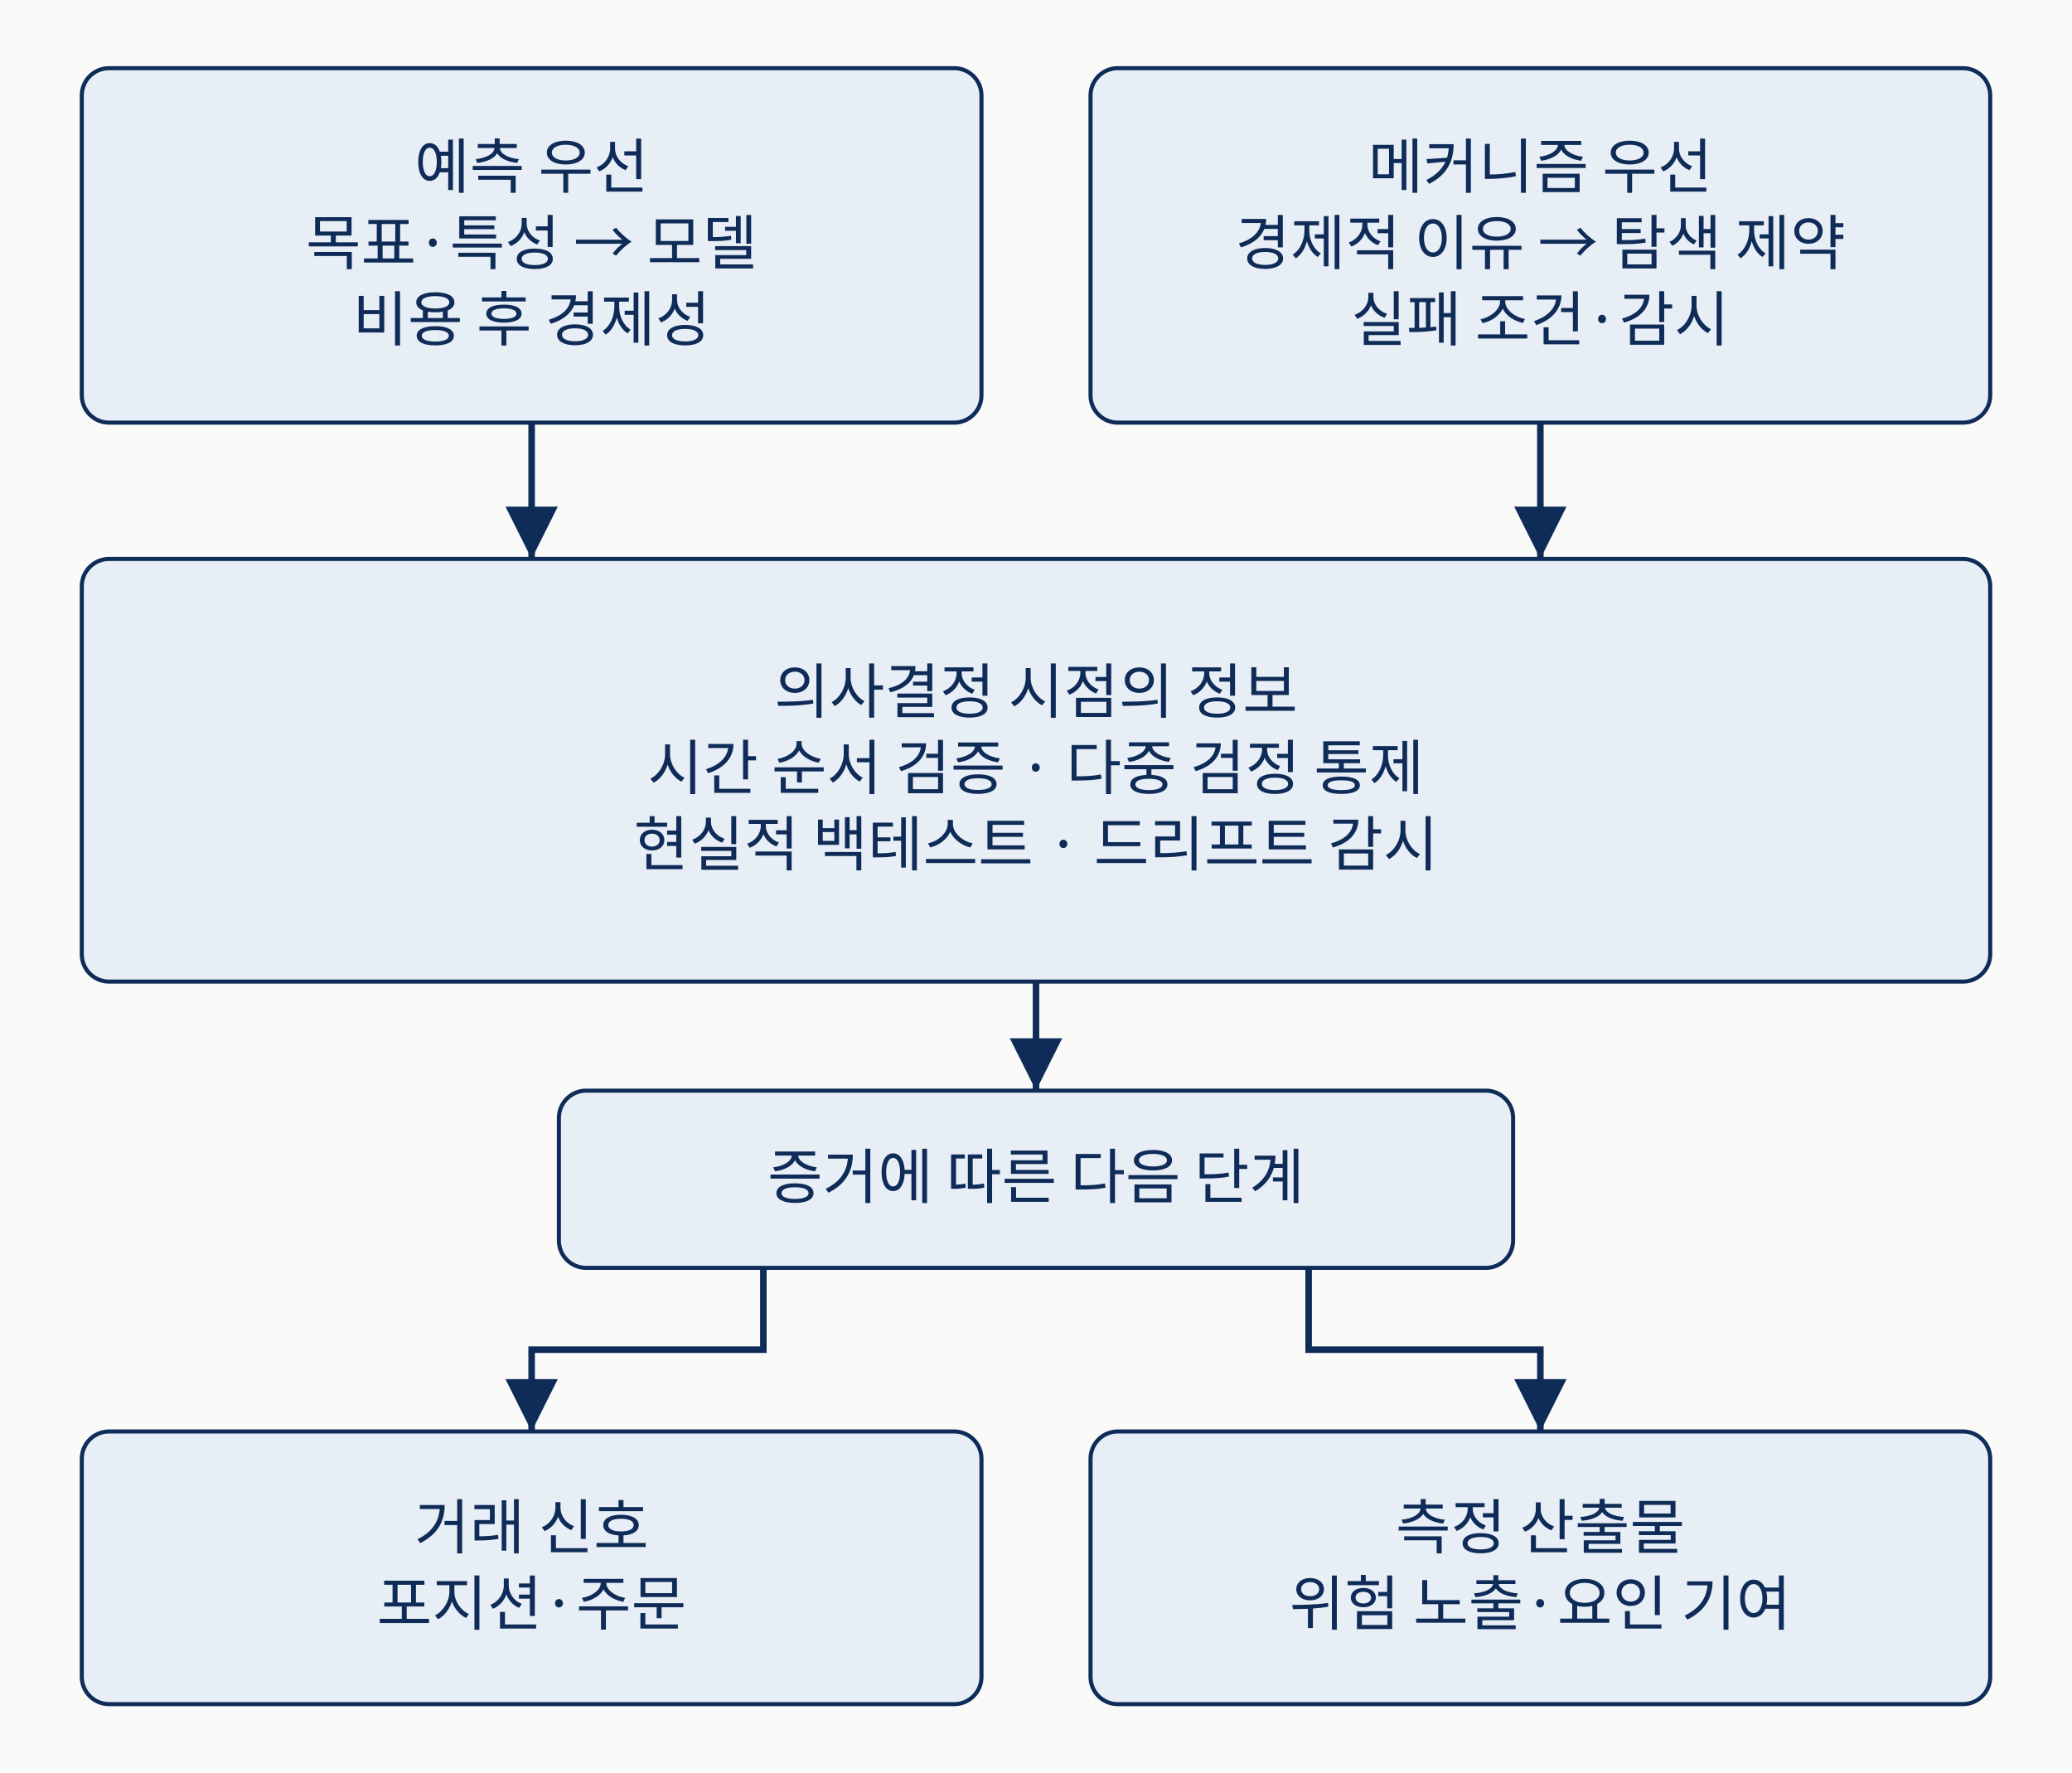
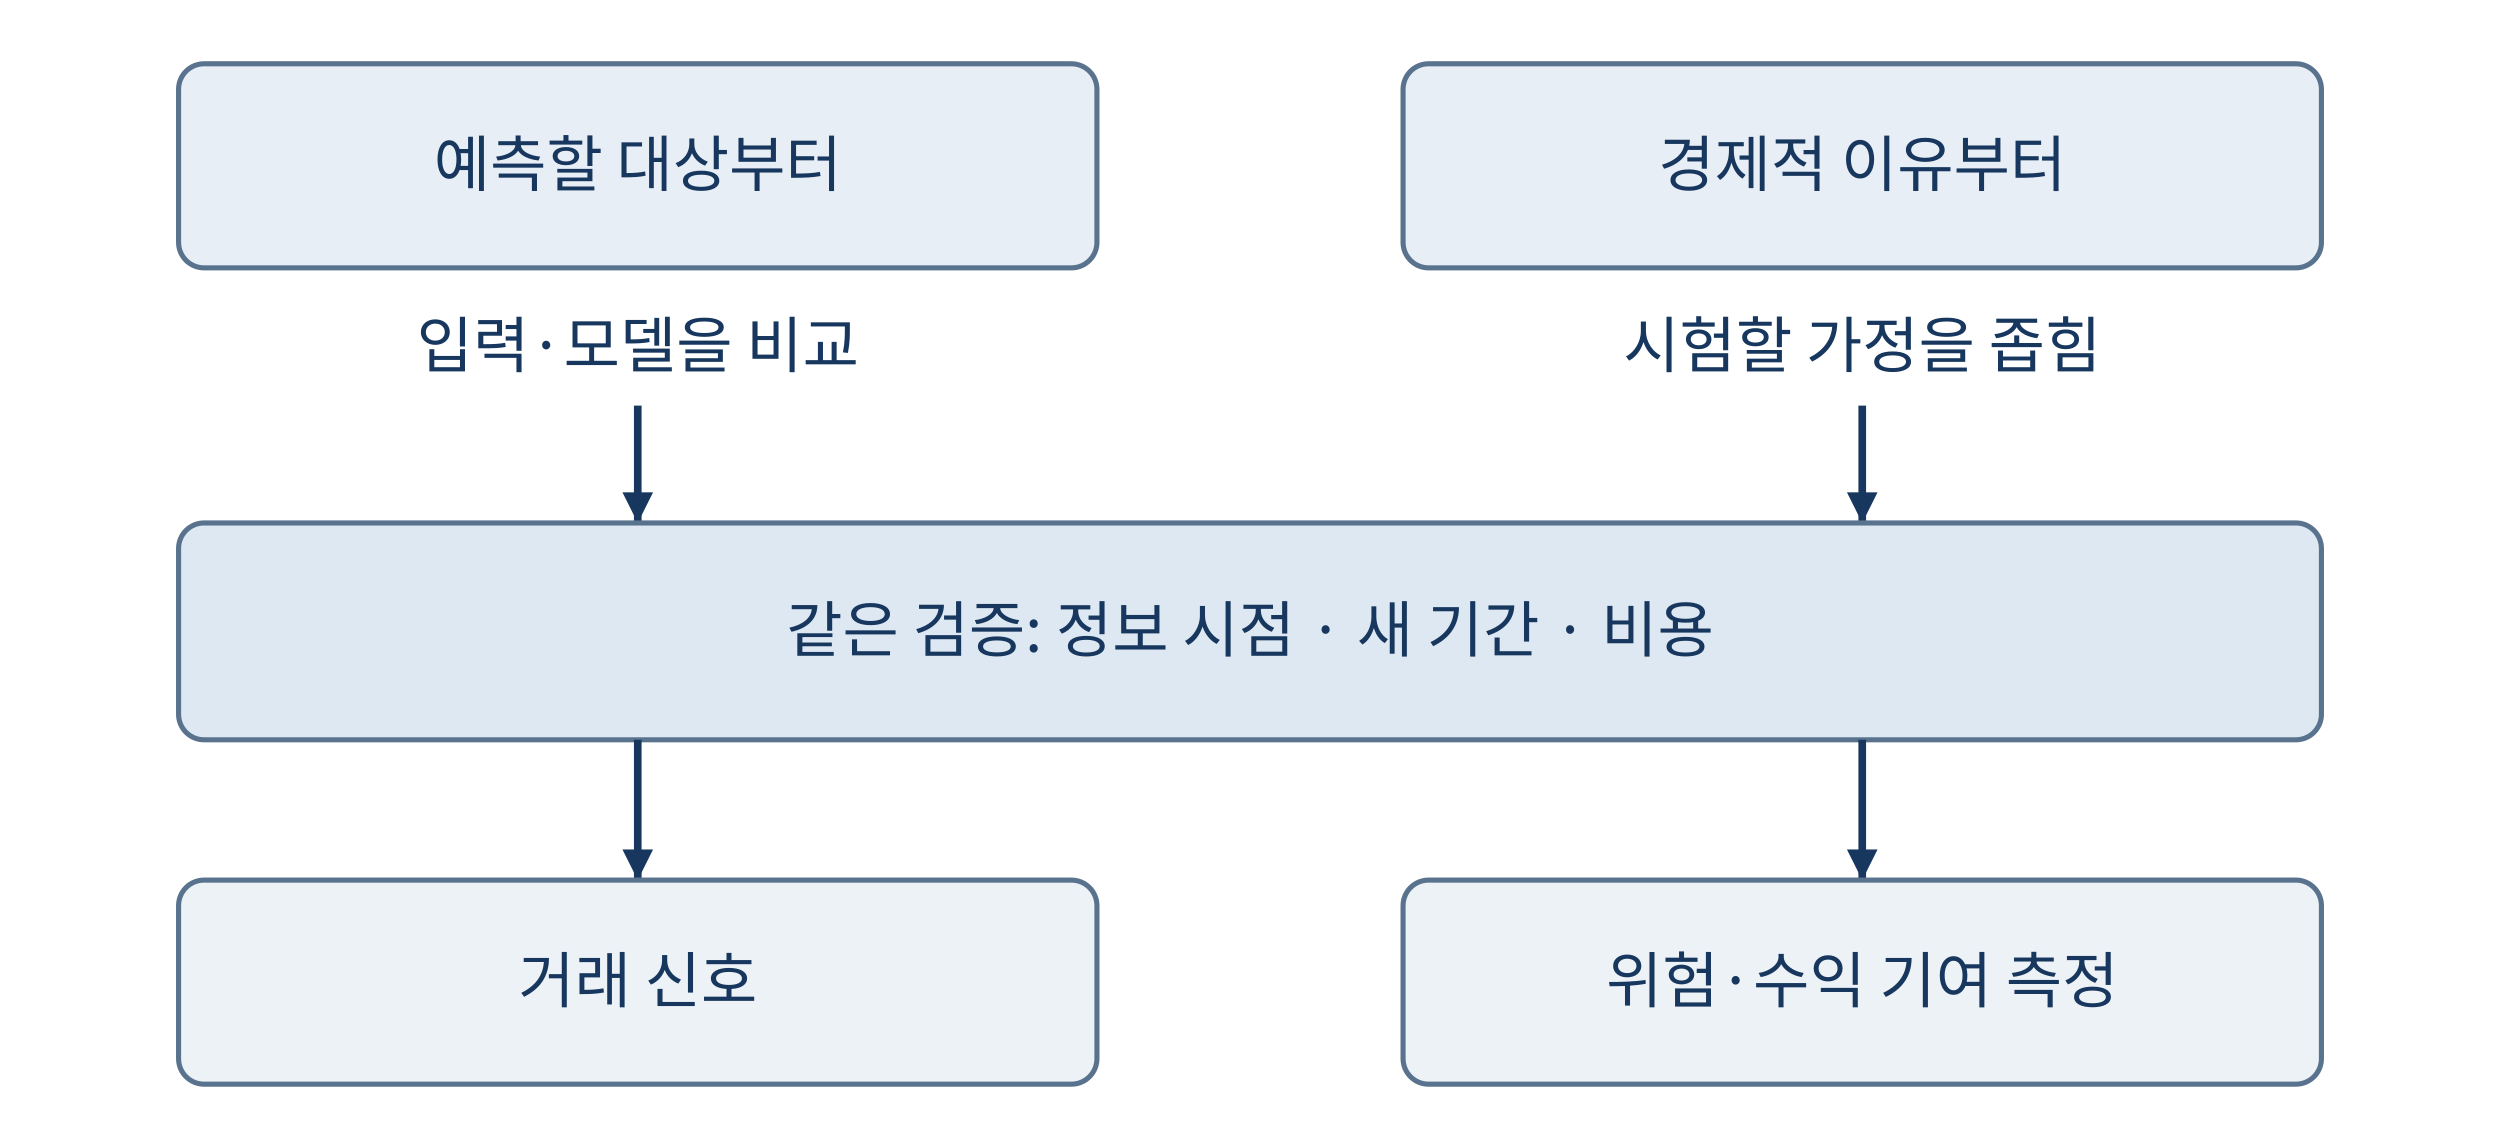
- <svg xmlns="http://www.w3.org/2000/svg" viewBox="0 0 760 650" role="img">
-   <style>text{font-family:'Noto Sans CJK KR', 'Apple SD Gothic Neo', 'Malgun Gothic',
-     'Noto Sans KR', NanumGothic, Inter, system-ui, sans-serif;font-size:22px;fill:#0F2C59;text-anchor:middle}.small{font-size:18px}</style>
+ <svg xmlns="http://www.w3.org/2000/svg" width="980" height="450" viewBox="0 0 980 450" role="img" aria-labelledby="desc">
  <defs>
-     <marker id="arrow" viewBox="0 0 10 10" refX="10" refY="5" markerWidth="8" markerHeight="8" orient="auto-start-reverse">
-       <path d="M 0 0 L 10 5 L 0 10 z" fill="#0F2C59" />
+     <marker id="arrow" viewBox="0 0 12 12" refX="12" refY="6" markerWidth="12" markerHeight="12" markerUnits="userSpaceOnUse" orient="auto-start-reverse">
+       <path d="M0 0 L12 6 L0 12 Z" fill="#17375e" />
    </marker>
  </defs>
-   <rect width="760" height="650" fill="#fafaf9" />
-   <rect x="30" y="25" width="330" height="130" rx="10" fill="#e8eef5" stroke="#0F2C59" stroke-width="1.5" />
-   <text x="195.0" y="69.0" class="">예측 우선</text>
-   <text x="195.0" y="97.0" class="">목표·특성 → 모델</text>
-   <text x="195.0" y="125.0" class="">비용 후 경제성</text>
-   <rect x="400" y="25" width="330" height="130" rx="10" fill="#e8eef5" stroke="#0F2C59" stroke-width="1.5" />
-   <text x="565.0" y="69.0" class="">메커니즘 우선</text>
-   <text x="565.0" y="97.0" class="">경제적 이유 → 탐색 제약</text>
-   <text x="565.0" y="125.0" class="">실패 조건·감시</text>
-   <path d="M195 155 V205" fill="none" stroke="#0F2C59" stroke-width="2.4" marker-end="url(#arrow)" />
-   <path d="M565 155 V205" fill="none" stroke="#0F2C59" stroke-width="2.4" marker-end="url(#arrow)" />
-   <rect x="30" y="205" width="700" height="155" rx="10" fill="#e8eef5" stroke="#0F2C59" stroke-width="1.5" />
-   <text x="380.0" y="261.5" class="">의사결정 시점의 정보</text>
-   <text x="380.0" y="289.5" class="">시간 순서 검증 · 다중 검정 통제</text>
-   <text x="380.0" y="317.5" class="">현실적 백테스트 · 드리프트 감시</text>
-   <path d="M380 360 V400" fill="none" stroke="#0F2C59" stroke-width="2.4" marker-end="url(#arrow)" />
-   <rect x="205" y="400" width="350" height="65" rx="10" fill="#e8eef5" stroke="#0F2C59" stroke-width="1.5" />
-   <text x="380.0" y="439.5" class="">증거에 따른 다음 단계</text>
-   <path d="M280 465 V495 H195 V525" fill="none" stroke="#0F2C59" stroke-width="2.4" marker-end="url(#arrow)" />
-   <path d="M480 465 V495 H565 V525" fill="none" stroke="#0F2C59" stroke-width="2.4" marker-end="url(#arrow)" />
-   <rect x="30" y="525" width="330" height="100" rx="10" fill="#e8eef5" stroke="#0F2C59" stroke-width="1.5" />
-   <text x="195.0" y="568.0" class="">거래 신호</text>
-   <text x="195.0" y="596.0" class="">포지션·주문</text>
-   <rect x="400" y="525" width="330" height="100" rx="10" fill="#e8eef5" stroke="#0F2C59" stroke-width="1.5" />
-   <text x="565.0" y="568.0" class="">측정 산출물</text>
-   <text x="565.0" y="596.0" class="">위험 노출·요인 기여</text>
+   <style>text{font-family:'Noto Sans CJK KR', 'Apple SD Gothic Neo', 'Malgun Gothic', 'Noto Sans KR', 'NanumGothic', 'Inter', system-ui, sans-serif;}</style>
+   <g font-family="'Noto Sans CJK KR', 'Apple SD Gothic Neo', 'Malgun Gothic', sans-serif">
+     <rect x="70" y="25" width="360" height="80" rx="10" fill="#e8eef5" stroke="#59728d" stroke-width="2" />
+     <text x="250.0" y="73.0" font-size="24" fill="#17375e" text-anchor="middle">예측할 대상부터</text>
+     <rect x="550" y="25" width="360" height="80" rx="10" fill="#e8eef5" stroke="#59728d" stroke-width="2" />
+     <text x="730.0" y="73.0" font-size="24" fill="#17375e" text-anchor="middle">경제적 이유부터</text>
+     <text x="250" y="144" font-size="24" fill="#17375e" text-anchor="middle">입력·모델을 비교</text>
+     <text x="730" y="144" font-size="24" fill="#17375e" text-anchor="middle">시험할 가정을 좁힘</text>
+     <path d="M250 159 V205" fill="none" stroke="#17375e" stroke-width="3" marker-end="url(#arrow)" />
+     <path d="M730 159 V205" fill="none" stroke="#17375e" stroke-width="3" marker-end="url(#arrow)" />
+     <rect x="70" y="205" width="840" height="85" rx="10" fill="#dde8f2" stroke="#59728d" stroke-width="2" />
+     <text x="490.0" y="255.5" font-size="24" fill="#17375e" text-anchor="middle">같은 검증: 정보 시점 · 새 기간 · 비용</text>
+     <path d="M250 290 V345" fill="none" stroke="#17375e" stroke-width="3" marker-end="url(#arrow)" />
+     <path d="M730 290 V345" fill="none" stroke="#17375e" stroke-width="3" marker-end="url(#arrow)" />
+     <rect x="70" y="345" width="360" height="80" rx="10" fill="#edf2f7" stroke="#59728d" stroke-width="2" />
+     <text x="250.0" y="393.0" font-size="24" fill="#17375e" text-anchor="middle">거래 신호</text>
+     <rect x="550" y="345" width="360" height="80" rx="10" fill="#edf2f7" stroke="#59728d" stroke-width="2" />
+     <text x="730.0" y="393.0" font-size="24" fill="#17375e" text-anchor="middle">위험·수익 기여 측정</text>
+   </g>
</svg>
